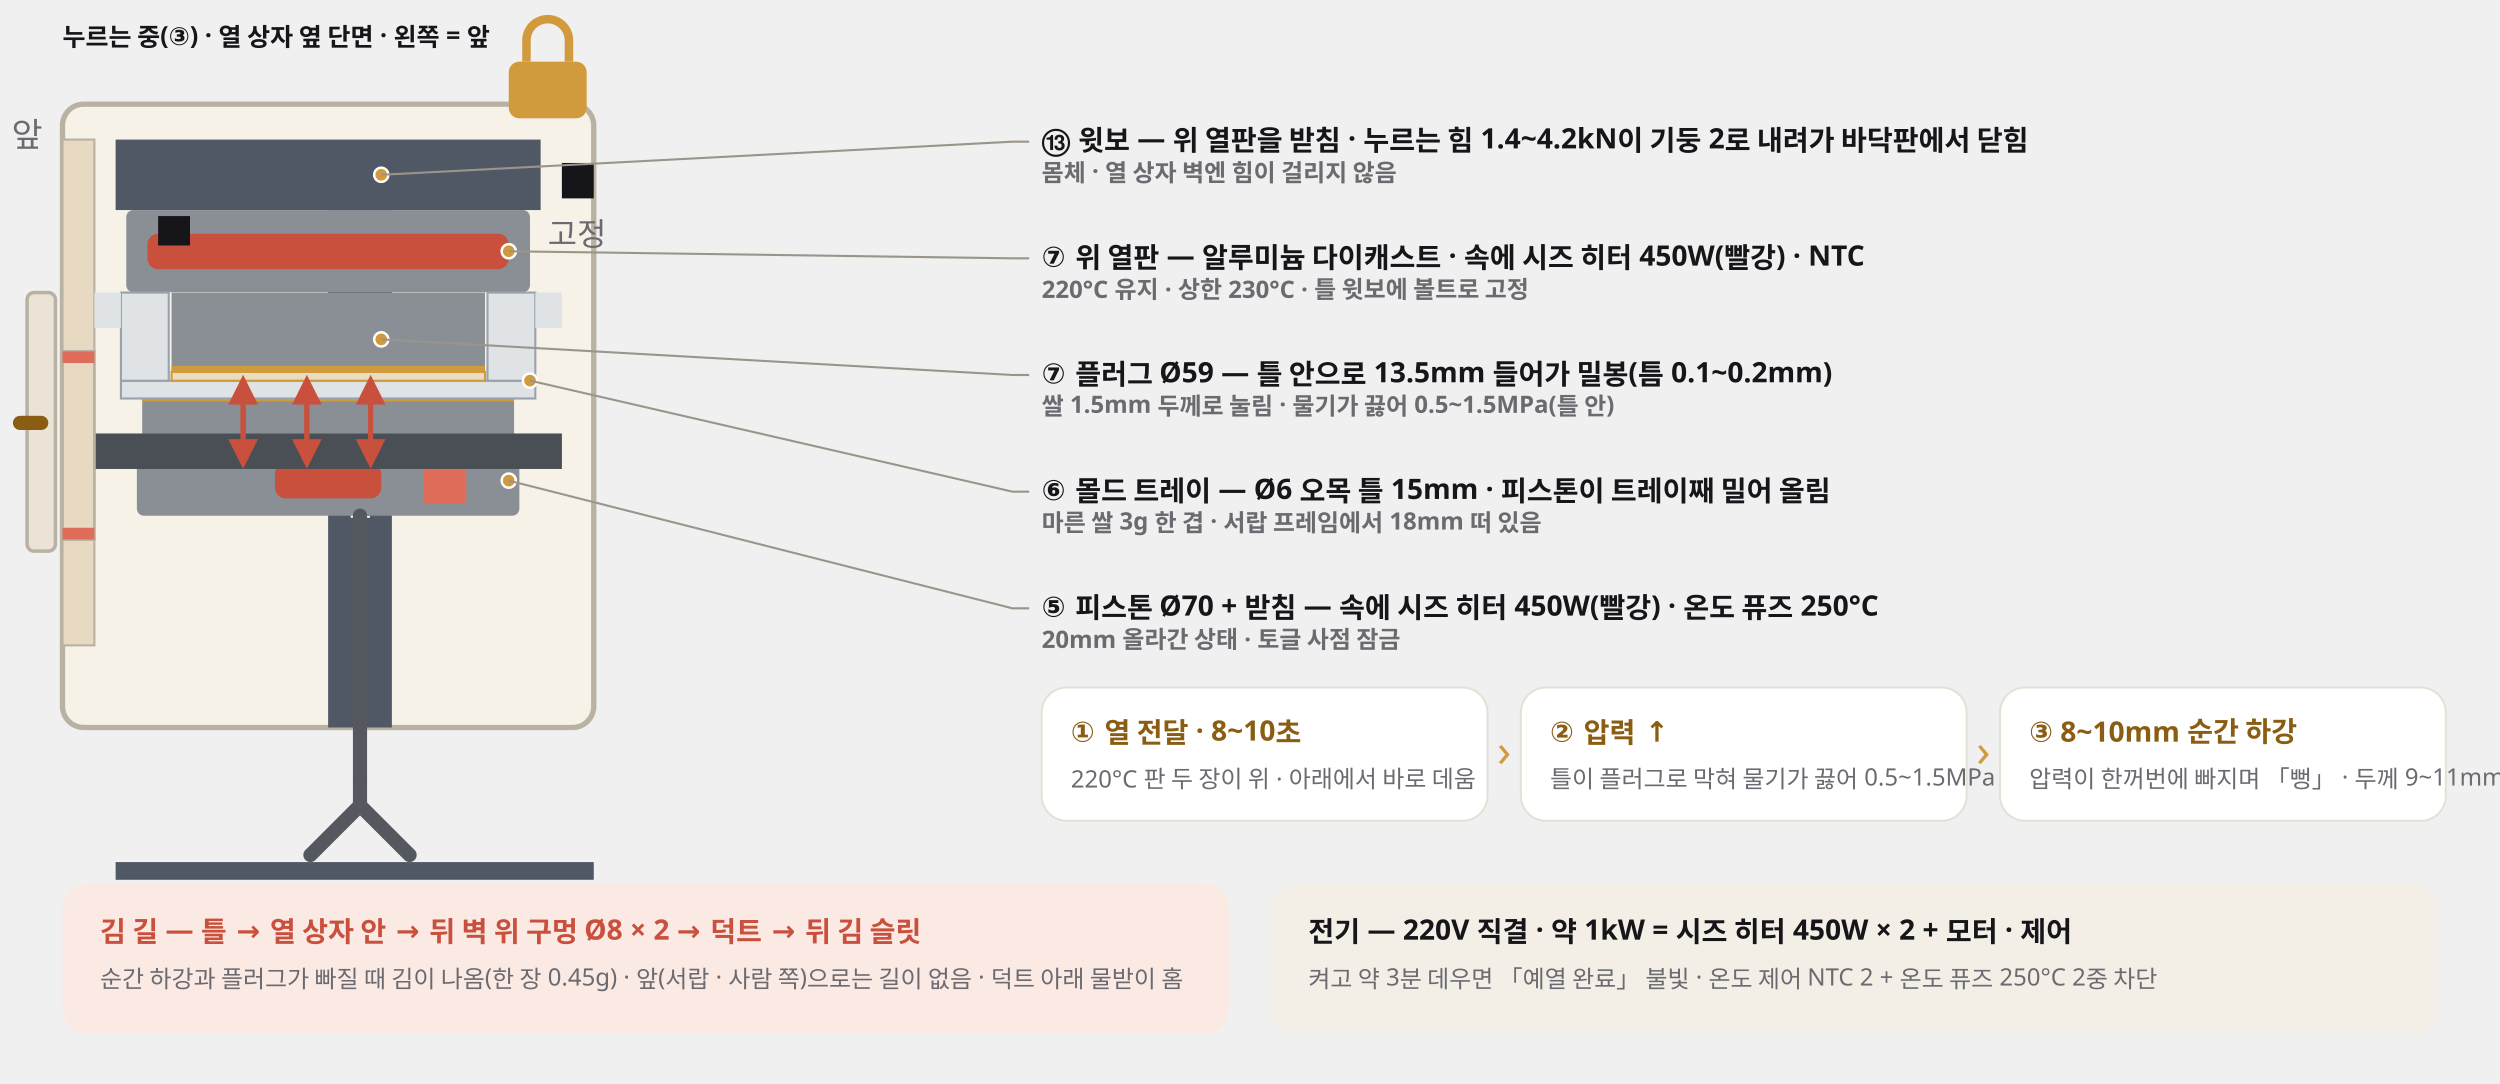
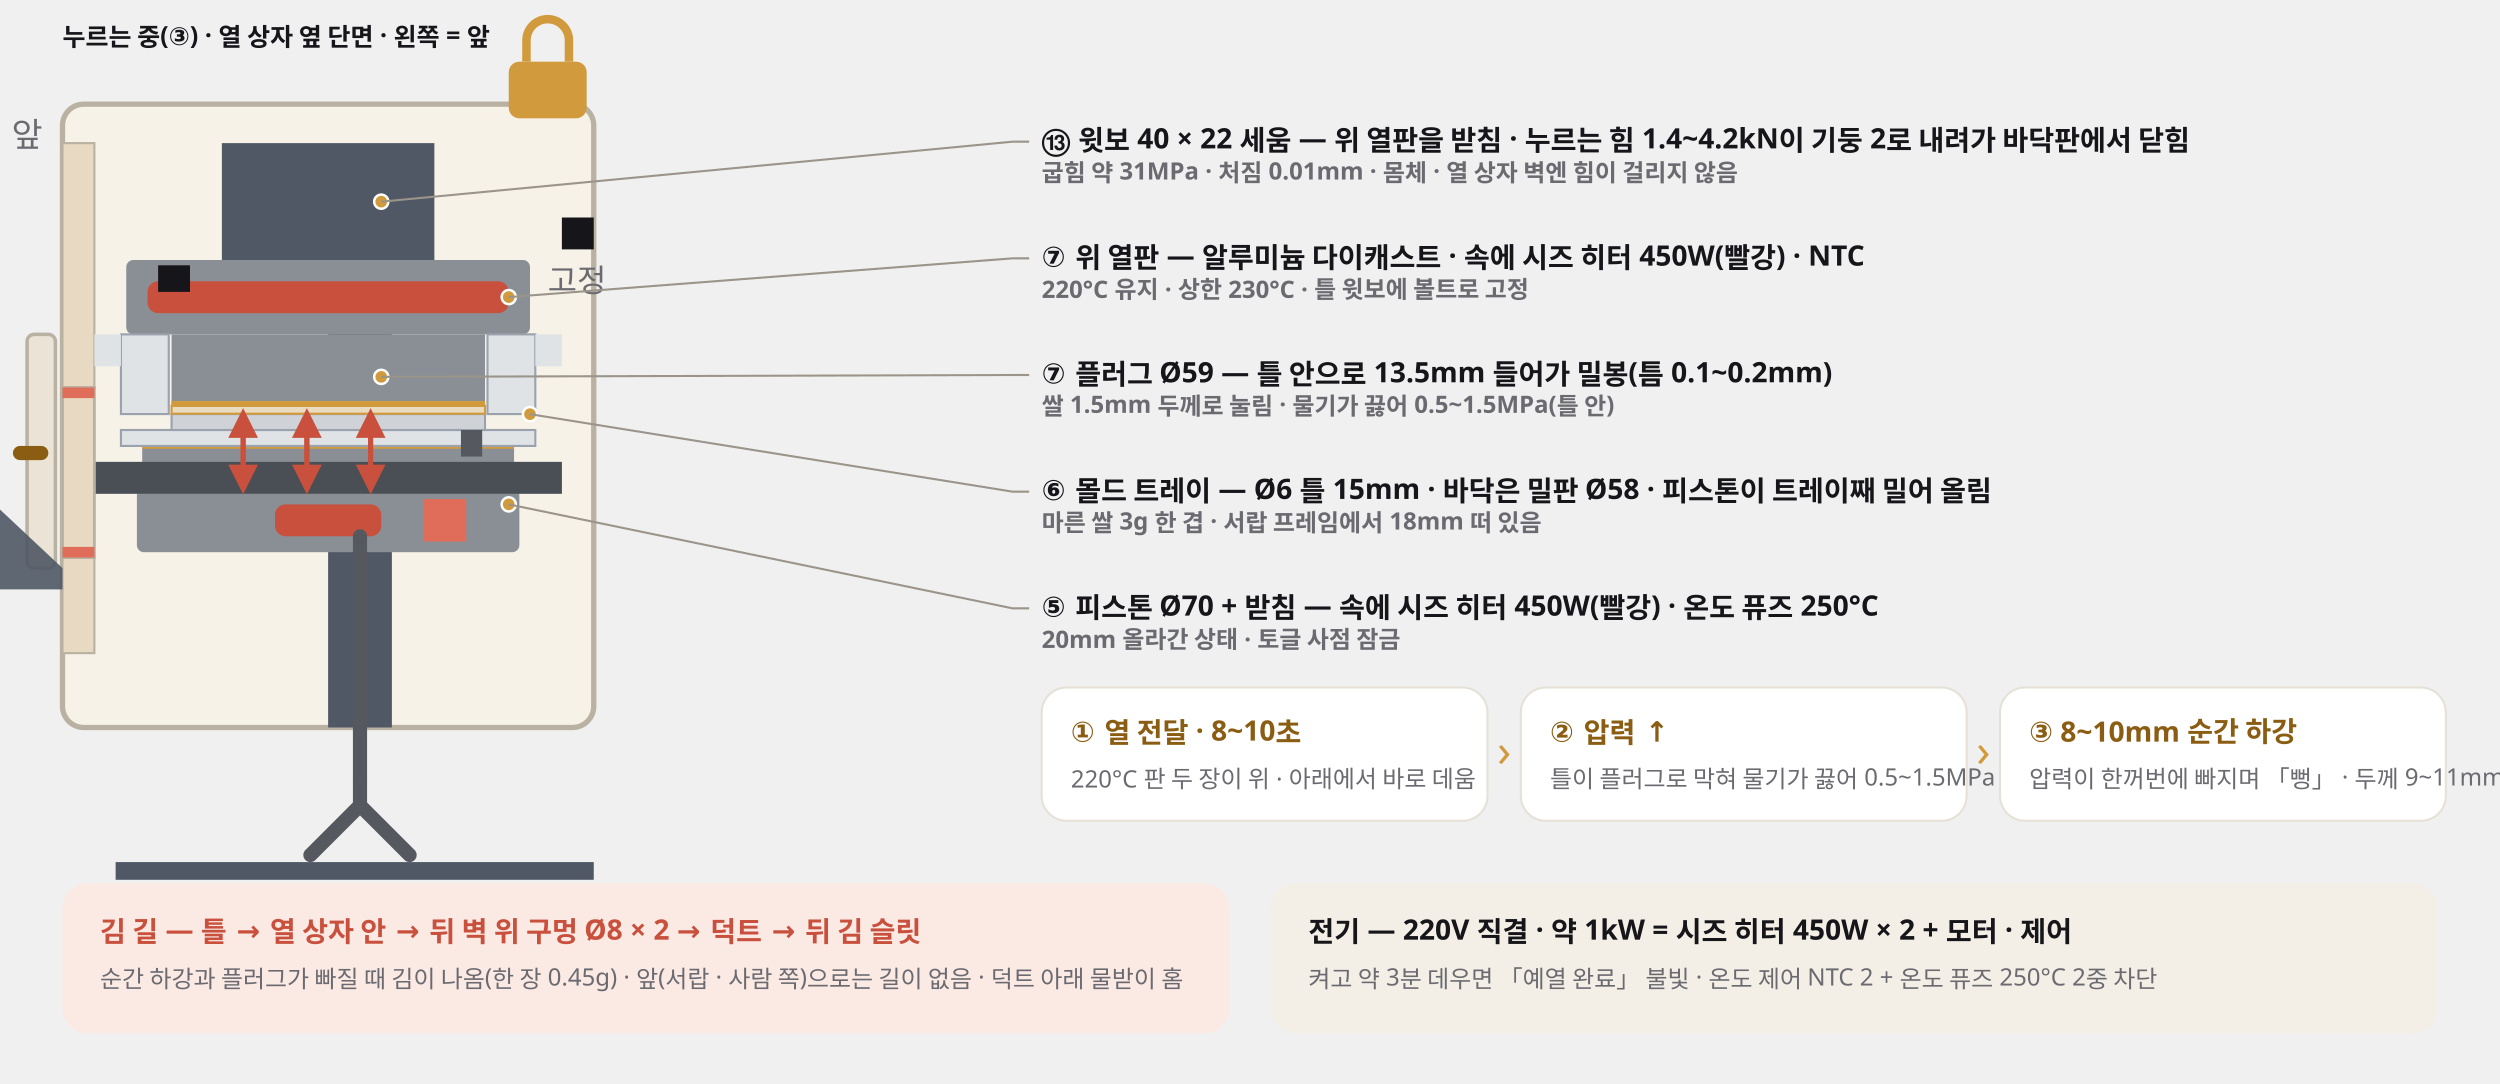
<svg xmlns="http://www.w3.org/2000/svg" viewBox="0 0 1200 520" font-family="NanumSquare, Pretendard, sans-serif">
  <defs>
    <pattern id="hatch" width="7" height="7" patternUnits="userSpaceOnUse" patternTransform="rotate(45)">
      <line x1="0" y1="0" x2="0" y2="7" stroke="#8a5d12" stroke-width="1.1" opacity=".55" />
    </pattern>
    <linearGradient id="glassT" x1="0" y1="0" x2="1" y2="1">
      <stop offset="0" stop-color="#3a3a40" />
      <stop offset=".5" stop-color="#101014" />
      <stop offset="1" stop-color="#2c2c32" />
    </linearGradient>
    <marker id="arr" viewBox="0 0 10 10" refX="8" refY="5" markerWidth="7" markerHeight="7" orient="auto-start-reverse">
      <path d="M0,0 L10,5 L0,10 z" fill="#d19a3c" />
    </marker>
    <marker id="arrg" viewBox="0 0 10 10" refX="8" refY="5" markerWidth="6" markerHeight="6" orient="auto-start-reverse">
      <path d="M0,0 L10,5 L0,10 z" fill="#6a6a70" />
    </marker>
    <marker id="arrh" viewBox="0 0 10 10" refX="8" refY="5" markerWidth="6" markerHeight="6" orient="auto-start-reverse">
      <path d="M0,0 L10,5 L0,10 z" fill="#c8503c" />
    </marker>
  </defs>
  <g transform="translate(30,50) scale(1.7) translate(-66,-62)">
    <rect x="66" y="62" width="150" height="176" rx="6" fill="#f7f2e8" stroke="#b9b2a2" stroke-width="1.5" />
    <rect x="192" y="50" width="22" height="16" rx="3" fill="#d19a3c" />
    <path d="M197 50 v-6 a6 6 0 0 1 12 0 v6" fill="none" stroke="#d19a3c" stroke-width="2.4" />
    <text x="56" y="74" font-size="9.5" fill="#6a6a70" text-anchor="middle">앞</text>
-     <rect x="66.0" y="72.0" width="9.0" height="59.8" fill="#e7d9c2" stroke="#b9b2a2" stroke-width=".6" />
-     <rect x="66.0" y="184.9" width="9.0" height="29.9" fill="#e7d9c2" stroke="#b9b2a2" stroke-width=".6" />
-     <rect x="207.0" y="78.6" width="9.0" height="10.0" fill="#15151a" />
-     <rect x="141.0" y="91.9" width="18.0" height="146.1" fill="#4f5864" />
-     <rect x="81.0" y="72.0" width="120.0" height="19.9" fill="#4f5864" />
-     <text x="150.0" y="178.2" font-size="8.5" fill="#fff" text-anchor="middle">틀</text>
-     <rect x="84.0" y="91.9" width="114.0" height="23.2" fill="#8a8f96" rx="2" />
-     <rect x="90.0" y="98.6" width="102.0" height="10.0" fill="#c8503c" rx="3" />
-     <rect x="96.8" y="115.2" width="88.5" height="22.4" fill="#8a8f96" />
-     <rect x="96.8" y="135.9" width="88.5" height="1.7" fill="#d19a3c" />
-     <rect x="93.0" y="93.6" width="9.0" height="8.3" fill="#15151a" />
-     <text x="203.0" y="101.9" font-size="9" fill="#6a6a70">고정</text>
-     <rect x="75.0" y="155.0" width="132.0" height="10.0" fill="#b9bec4" />
-     <rect x="87.0" y="158.3" width="108.0" height="19.9" fill="#8a8f96" rx="2" />
-     <rect x="126.0" y="163.3" width="30.0" height="10.0" fill="#c8503c" rx="3" />
-     <rect x="88.5" y="145.0" width="105.0" height="13.3" fill="#8a8f96" />
-     <rect x="88.5" y="144.2" width="105.0" height="1.7" fill="#d19a3c" />
-     <rect x="168.0" y="161.6" width="12.0" height="13.3" fill="#e06c5a" />
-     <rect x="75.0" y="155.0" width="132.0" height="10.0" fill="#4a4e55" />
-     <rect x="66.0" y="131.8" width="9.0" height="53.1" fill="#e7d9c2" stroke="#b9b2a2" stroke-width=".8" />
-     <rect x="66.0" y="131.8" width="9.0" height="3.3" fill="#e06c5a" />
-     <rect x="66.0" y="181.6" width="9.0" height="3.3" fill="#e06c5a" />
-     <rect x="56.0" y="115.2" width="8" height="73.0" rx="2" fill="#ebe4d6" stroke="#b9b2a2" />
-     <rect x="52.0" y="150.0" width="10" height="4" rx="2" fill="#8a5d12" />
-     <rect x="82.5" y="140.1" width="117.0" height="5.0" fill="#dfe3e6" stroke="#9aa3ad" stroke-width=".6" />
-     <rect x="186.0" y="115.2" width="13.5" height="24.9" fill="#dfe3e6" stroke="#9aa3ad" stroke-width=".6" />
-     <rect x="82.5" y="115.2" width="13.5" height="24.9" fill="#dfe3e6" stroke="#9aa3ad" stroke-width=".6" />
-     <rect x="199.5" y="115.2" width="7.5" height="10.0" fill="#dfe3e6" />
-     <rect x="75.0" y="115.2" width="7.5" height="10.0" fill="#dfe3e6" />
-     <rect x="96.8" y="137.6" width="88.5" height="2.5" fill="#e9dcc0" stroke="#d19a3c" stroke-width=".6" />
-     <line x1="117.0" y1="145.0" x2="117.0" y2="163.3" stroke="#c8503c" stroke-width="1.4" marker-end="url(#arrh)" />
-     <line x1="117.0" y1="158.3" x2="117.0" y2="140.1" stroke="#c8503c" stroke-width="1.4" marker-end="url(#arrh)" />
-     <line x1="135.0" y1="145.0" x2="135.0" y2="163.3" stroke="#c8503c" stroke-width="1.4" marker-end="url(#arrh)" />
-     <line x1="135.0" y1="158.3" x2="135.0" y2="140.1" stroke="#c8503c" stroke-width="1.4" marker-end="url(#arrh)" />
-     <line x1="153.0" y1="145.0" x2="153.0" y2="163.3" stroke="#c8503c" stroke-width="1.4" marker-end="url(#arrh)" />
-     <line x1="153.0" y1="158.3" x2="153.0" y2="140.1" stroke="#c8503c" stroke-width="1.4" marker-end="url(#arrh)" />
-     <line x1="150.0" y1="178.2" x2="150.0" y2="252" stroke="#55585e" stroke-width="4" stroke-linecap="round" />
+     <rect x="66.0" y="73.0" width="9.0" height="69.0" fill="#e7d9c2" stroke="#b9b2a2" stroke-width=".6" />
+     <rect x="66.0" y="190.0" width="9.0" height="27.0" fill="#e7d9c2" stroke="#b9b2a2" stroke-width=".6" />
+     <rect x="207.0" y="94.0" width="9.0" height="9.0" fill="#15151a" />
+     <rect x="141.0" y="106.0" width="18.0" height="132.0" fill="#4f5864" />
+     <rect x="111.0" y="73.0" width="60.0" height="33.0" fill="#4f5864" />
+     <text x="150.0" y="184.0" font-size="8.5" fill="#fff" text-anchor="middle">틀</text>
+     <rect x="84.0" y="106.0" width="114.0" height="21.0" fill="#8a8f96" rx="2" />
+     <rect x="90.0" y="112.0" width="102.0" height="9.0" fill="#c8503c" rx="3" />
+     <rect x="96.8" y="127.0" width="88.5" height="20.2" fill="#8a8f96" />
+     <rect x="96.8" y="145.8" width="88.5" height="1.5" fill="#d19a3c" />
+     <rect x="93.0" y="107.5" width="9.0" height="7.5" fill="#15151a" />
+     <text x="203.0" y="115.0" font-size="9" fill="#6a6a70">고정</text>
+     <rect x="75.0" y="163.0" width="132.0" height="9.0" fill="#b9bec4" />
+     <rect x="87.0" y="170.5" width="108.0" height="18.0" fill="#8a8f96" rx="2" />
+     <rect x="126.0" y="175.0" width="30.0" height="9.0" fill="#c8503c" rx="3" />
+     <rect x="88.5" y="158.5" width="105.0" height="12.0" fill="#8a8f96" />
+     <rect x="88.5" y="157.8" width="105.0" height="1.5" fill="#d19a3c" />
+     <rect x="168.0" y="173.5" width="12.0" height="12.0" fill="#e06c5a" />
+     <rect x="75.0" y="163.0" width="132.0" height="9.0" fill="#4a4e55" />
+     <rect x="66.0" y="142.0" width="9.0" height="48.0" fill="#e7d9c2" stroke="#b9b2a2" stroke-width=".8" />
+     <rect x="66.0" y="142.0" width="9.0" height="3.0" fill="#e06c5a" />
+     <rect x="66.0" y="187.0" width="9.0" height="3.0" fill="#e06c5a" />
+     <rect x="56.0" y="127.0" width="8" height="66.0" rx="2" fill="#ebe4d6" stroke="#b9b2a2" />
+     <rect x="52.0" y="158.5" width="10" height="4" rx="2" fill="#8a5d12" />
+     <rect x="82.5" y="154.0" width="117.0" height="4.5" fill="#dfe3e6" stroke="#9aa3ad" stroke-width=".6" />
+     <path d="M66.0 199.0 L66.0 193.0 L42.0 170.5 L42.0 199.0 Z" fill="#4f5864" opacity=".9" />
+     <rect x="96.8" y="149.5" width="88.5" height="4.5" fill="#cfd3d8" stroke="#9aa3ad" stroke-width=".6" />
+     <rect x="178.5" y="154.0" width="6.0" height="7.5" fill="#55585e" />
+     <rect x="186.0" y="127.0" width="13.5" height="22.5" fill="#dfe3e6" stroke="#9aa3ad" stroke-width=".6" />
+     <rect x="82.5" y="127.0" width="13.5" height="22.5" fill="#dfe3e6" stroke="#9aa3ad" stroke-width=".6" />
+     <rect x="199.5" y="127.0" width="7.5" height="9.0" fill="#dfe3e6" />
+     <rect x="75.0" y="127.0" width="7.5" height="9.0" fill="#dfe3e6" />
+     <rect x="96.8" y="147.2" width="88.5" height="2.2" fill="#e9dcc0" stroke="#d19a3c" stroke-width=".6" />
+     <line x1="117.0" y1="154.0" x2="117.0" y2="170.5" stroke="#c8503c" stroke-width="1.4" marker-end="url(#arrh)" />
+     <line x1="117.0" y1="166.0" x2="117.0" y2="149.5" stroke="#c8503c" stroke-width="1.4" marker-end="url(#arrh)" />
+     <line x1="135.0" y1="154.0" x2="135.0" y2="170.5" stroke="#c8503c" stroke-width="1.4" marker-end="url(#arrh)" />
+     <line x1="135.0" y1="166.0" x2="135.0" y2="149.5" stroke="#c8503c" stroke-width="1.4" marker-end="url(#arrh)" />
+     <line x1="153.0" y1="154.0" x2="153.0" y2="170.5" stroke="#c8503c" stroke-width="1.4" marker-end="url(#arrh)" />
+     <line x1="153.0" y1="166.0" x2="153.0" y2="149.5" stroke="#c8503c" stroke-width="1.4" marker-end="url(#arrh)" />
+     <line x1="150.0" y1="184.0" x2="150.0" y2="252" stroke="#55585e" stroke-width="4" stroke-linecap="round" />
    <path d="M150.0 252 v8 M150.0 260 l-14 14 M150.0 260 l14 14" fill="none" stroke="#55585e" stroke-width="4" stroke-linecap="round" />
    <rect x="81.0" y="276" width="135.0" height="5" fill="#4f5864" />
    <rect x="106" y="286" width="40" height="14" rx="4" fill="#5a5e66" />
    <text x="152" y="297" font-size="10" fill="#6a6a70">모터(바닥)</text>
  </g>
  <text x="30.0" y="22.0" font-size="12" font-weight="800" fill="#15151a">누르는 중(③) · 열 상자 옆 단면 · 왼쪽 = 앞</text>
-   <circle cx="183.0" cy="83.9" r="3.4" fill="#d19a3c" stroke="#fff" stroke-width="1.2" />
-   <polyline points="183.0,83.9 486.0,68.0 494.0,68.0" fill="none" stroke="#9a948a" stroke-width="1" />
-   <text x="500" y="72" font-size="13.5" font-weight="800" fill="#15151a">⑬ 윗보 — 위 열판을 받침 · 누르는 힘 1.4~4.2kN이 기둥 2로 내려가 바닥판에서 닫힘</text>
-   <text x="500" y="87" font-size="11.5" font-weight="600" fill="#6a6a70">몸체 · 열 상자 벽엔 힘이 걸리지 않음</text>
-   <circle cx="244.2" cy="120.6" r="3.4" fill="#d19a3c" stroke="#fff" stroke-width="1.2" />
-   <polyline points="244.2,120.6 486.0,124.0 494.0,124.0" fill="none" stroke="#9a948a" stroke-width="1" />
+   <circle cx="183.0" cy="96.8" r="3.4" fill="#d19a3c" stroke="#fff" stroke-width="1.2" />
+   <polyline points="183.0,96.8 486.0,68.0 494.0,68.0" fill="none" stroke="#9a948a" stroke-width="1" />
+   <text x="500" y="72" font-size="13.5" font-weight="800" fill="#15151a">⑬ 윗보 40 × 22 세움 — 위 열판을 받침 · 누르는 힘 1.4~4.2kN이 기둥 2로 내려가 바닥판에서 닫힘</text>
+   <text x="500" y="87" font-size="11.5" font-weight="600" fill="#6a6a70">굽힘 약 31MPa · 처짐 0.01mm · 몸체 · 열 상자 벽엔 힘이 걸리지 않음</text>
+   <circle cx="244.2" cy="142.6" r="3.4" fill="#d19a3c" stroke="#fff" stroke-width="1.2" />
+   <polyline points="244.2,142.6 486.0,124.0 494.0,124.0" fill="none" stroke="#9a948a" stroke-width="1" />
  <text x="500" y="128" font-size="13.5" font-weight="800" fill="#15151a">⑦ 위 열판 — 알루미늄 다이캐스트 · 속에 시즈 히터 450W(빨강) · NTC</text>
  <text x="500" y="143" font-size="11.5" font-weight="600" fill="#6a6a70">220°C 유지 · 상한 230°C · 틀 윗보에 볼트로 고정</text>
-   <circle cx="183.0" cy="162.9" r="3.4" fill="#d19a3c" stroke="#fff" stroke-width="1.2" />
-   <polyline points="183.0,162.9 486.0,180.0 494.0,180.0" fill="none" stroke="#9a948a" stroke-width="1" />
+   <circle cx="183.0" cy="180.9" r="3.4" fill="#d19a3c" stroke="#fff" stroke-width="1.2" />
+   <polyline points="183.0,180.9 486.0,180.0 494.0,180.0" fill="none" stroke="#9a948a" stroke-width="1" />
  <text x="500" y="184" font-size="13.5" font-weight="800" fill="#15151a">⑦ 플러그 Ø59 — 틀 안으로 13.5mm 들어가 밀봉(틈 0.1~0.2mm)</text>
  <text x="500" y="199" font-size="11.5" font-weight="600" fill="#6a6a70">쌀 1.5mm 두께로 눌림 · 물기가 끓어 0.5~1.5MPa(틀 안)</text>
-   <circle cx="254.4" cy="182.7" r="3.4" fill="#d19a3c" stroke="#fff" stroke-width="1.2" />
-   <polyline points="254.4,182.7 486.0,236.0 494.0,236.0" fill="none" stroke="#9a948a" stroke-width="1" />
-   <text x="500" y="240" font-size="13.5" font-weight="800" fill="#15151a">⑥ 몰드 트레이 — Ø6 오목 틀 15mm · 피스톤이 트레이째 밀어 올림</text>
+   <circle cx="254.4" cy="198.8" r="3.4" fill="#d19a3c" stroke="#fff" stroke-width="1.2" />
+   <polyline points="254.4,198.8 486.0,236.0 494.0,236.0" fill="none" stroke="#9a948a" stroke-width="1" />
+   <text x="500" y="240" font-size="13.5" font-weight="800" fill="#15151a">⑥ 몰드 트레이 — Ø6 틀 15mm · 바닥은 밀판 Ø58 · 피스톤이 트레이째 밀어 올림</text>
  <text x="500" y="255" font-size="11.5" font-weight="600" fill="#6a6a70">마른 쌀 3g 한 겹 · 서랍 프레임에서 18mm 떠 있음</text>
-   <circle cx="244.2" cy="230.7" r="3.4" fill="#d19a3c" stroke="#fff" stroke-width="1.2" />
-   <polyline points="244.2,230.7 486.0,292.0 494.0,292.0" fill="none" stroke="#9a948a" stroke-width="1" />
+   <circle cx="244.2" cy="242.1" r="3.4" fill="#d19a3c" stroke="#fff" stroke-width="1.2" />
+   <polyline points="244.2,242.1 486.0,292.0 494.0,292.0" fill="none" stroke="#9a948a" stroke-width="1" />
  <text x="500" y="296" font-size="13.5" font-weight="800" fill="#15151a">⑤ 피스톤 Ø70 + 받침 — 속에 시즈 히터 450W(빨강) · 온도 퓨즈 250°C</text>
  <text x="500" y="311" font-size="11.5" font-weight="600" fill="#6a6a70">20mm 올라간 상태 · 토글 사점 잠금</text>
  <rect x="500" y="330" width="214" height="64" rx="12" fill="#fff" stroke="#e6e1d7" />
  <text x="514" y="356" font-size="13.5" font-weight="800" fill="#8a5d12">① 열 전달 · 8~10초</text>
  <text x="514" y="378" font-size="11.5" fill="#6a6a70">220°C 판 두 장이 위 · 아래에서 바로 데움</text>
  <text x="722" y="368" font-size="22" fill="#d19a3c" text-anchor="middle">›</text>
  <rect x="730" y="330" width="214" height="64" rx="12" fill="#fff" stroke="#e6e1d7" />
  <text x="744" y="356" font-size="13.5" font-weight="800" fill="#8a5d12">② 압력 ↑</text>
  <text x="744" y="378" font-size="11.5" fill="#6a6a70">틀이 플러그로 막혀 물기가 끓어 0.5~1.5MPa</text>
  <text x="952" y="368" font-size="22" fill="#d19a3c" text-anchor="middle">›</text>
  <rect x="960" y="330" width="214" height="64" rx="12" fill="#fff" stroke="#e6e1d7" />
  <text x="974" y="356" font-size="13.5" font-weight="800" fill="#8a5d12">③ 8~10mm 순간 하강</text>
  <text x="974" y="378" font-size="11.5" fill="#6a6a70">압력이 한꺼번에 빠지며 「뻥」 · 두께 9~11mm</text>
  <rect x="30" y="424" width="560" height="72" rx="12" fill="#fbe9e4" />
  <text x="48" y="452" font-size="13.5" font-weight="800" fill="#c8503c">김 길 — 틀 → 열 상자 안 → 뒤 벽 위 구멍 Ø8 × 2 → 덕트 → 뒤 김 슬릿</text>
  <text x="48" y="474" font-size="11.5" fill="#6a6a70">순간 하강과 플러그가 빠질 때 김이 나옴(한 장 0.45g) · 앞(서랍 · 사람 쪽)으로는 길이 없음 · 덕트 아래 물받이 홈</text>
  <rect x="610" y="424" width="560" height="72" rx="12" fill="#f3efe6" />
  <text x="628" y="452" font-size="13.5" font-weight="800" fill="#15151a">전기 — 220V 직결 · 약 1kW = 시즈 히터 450W × 2 + 모터 · 제어</text>
  <text x="628" y="474" font-size="11.5" fill="#6a6a70">켜고 약 3분 데우면 「예열 완료」 불빛 · 온도 제어 NTC 2 + 온도 퓨즈 250°C 2중 차단</text>
</svg>
